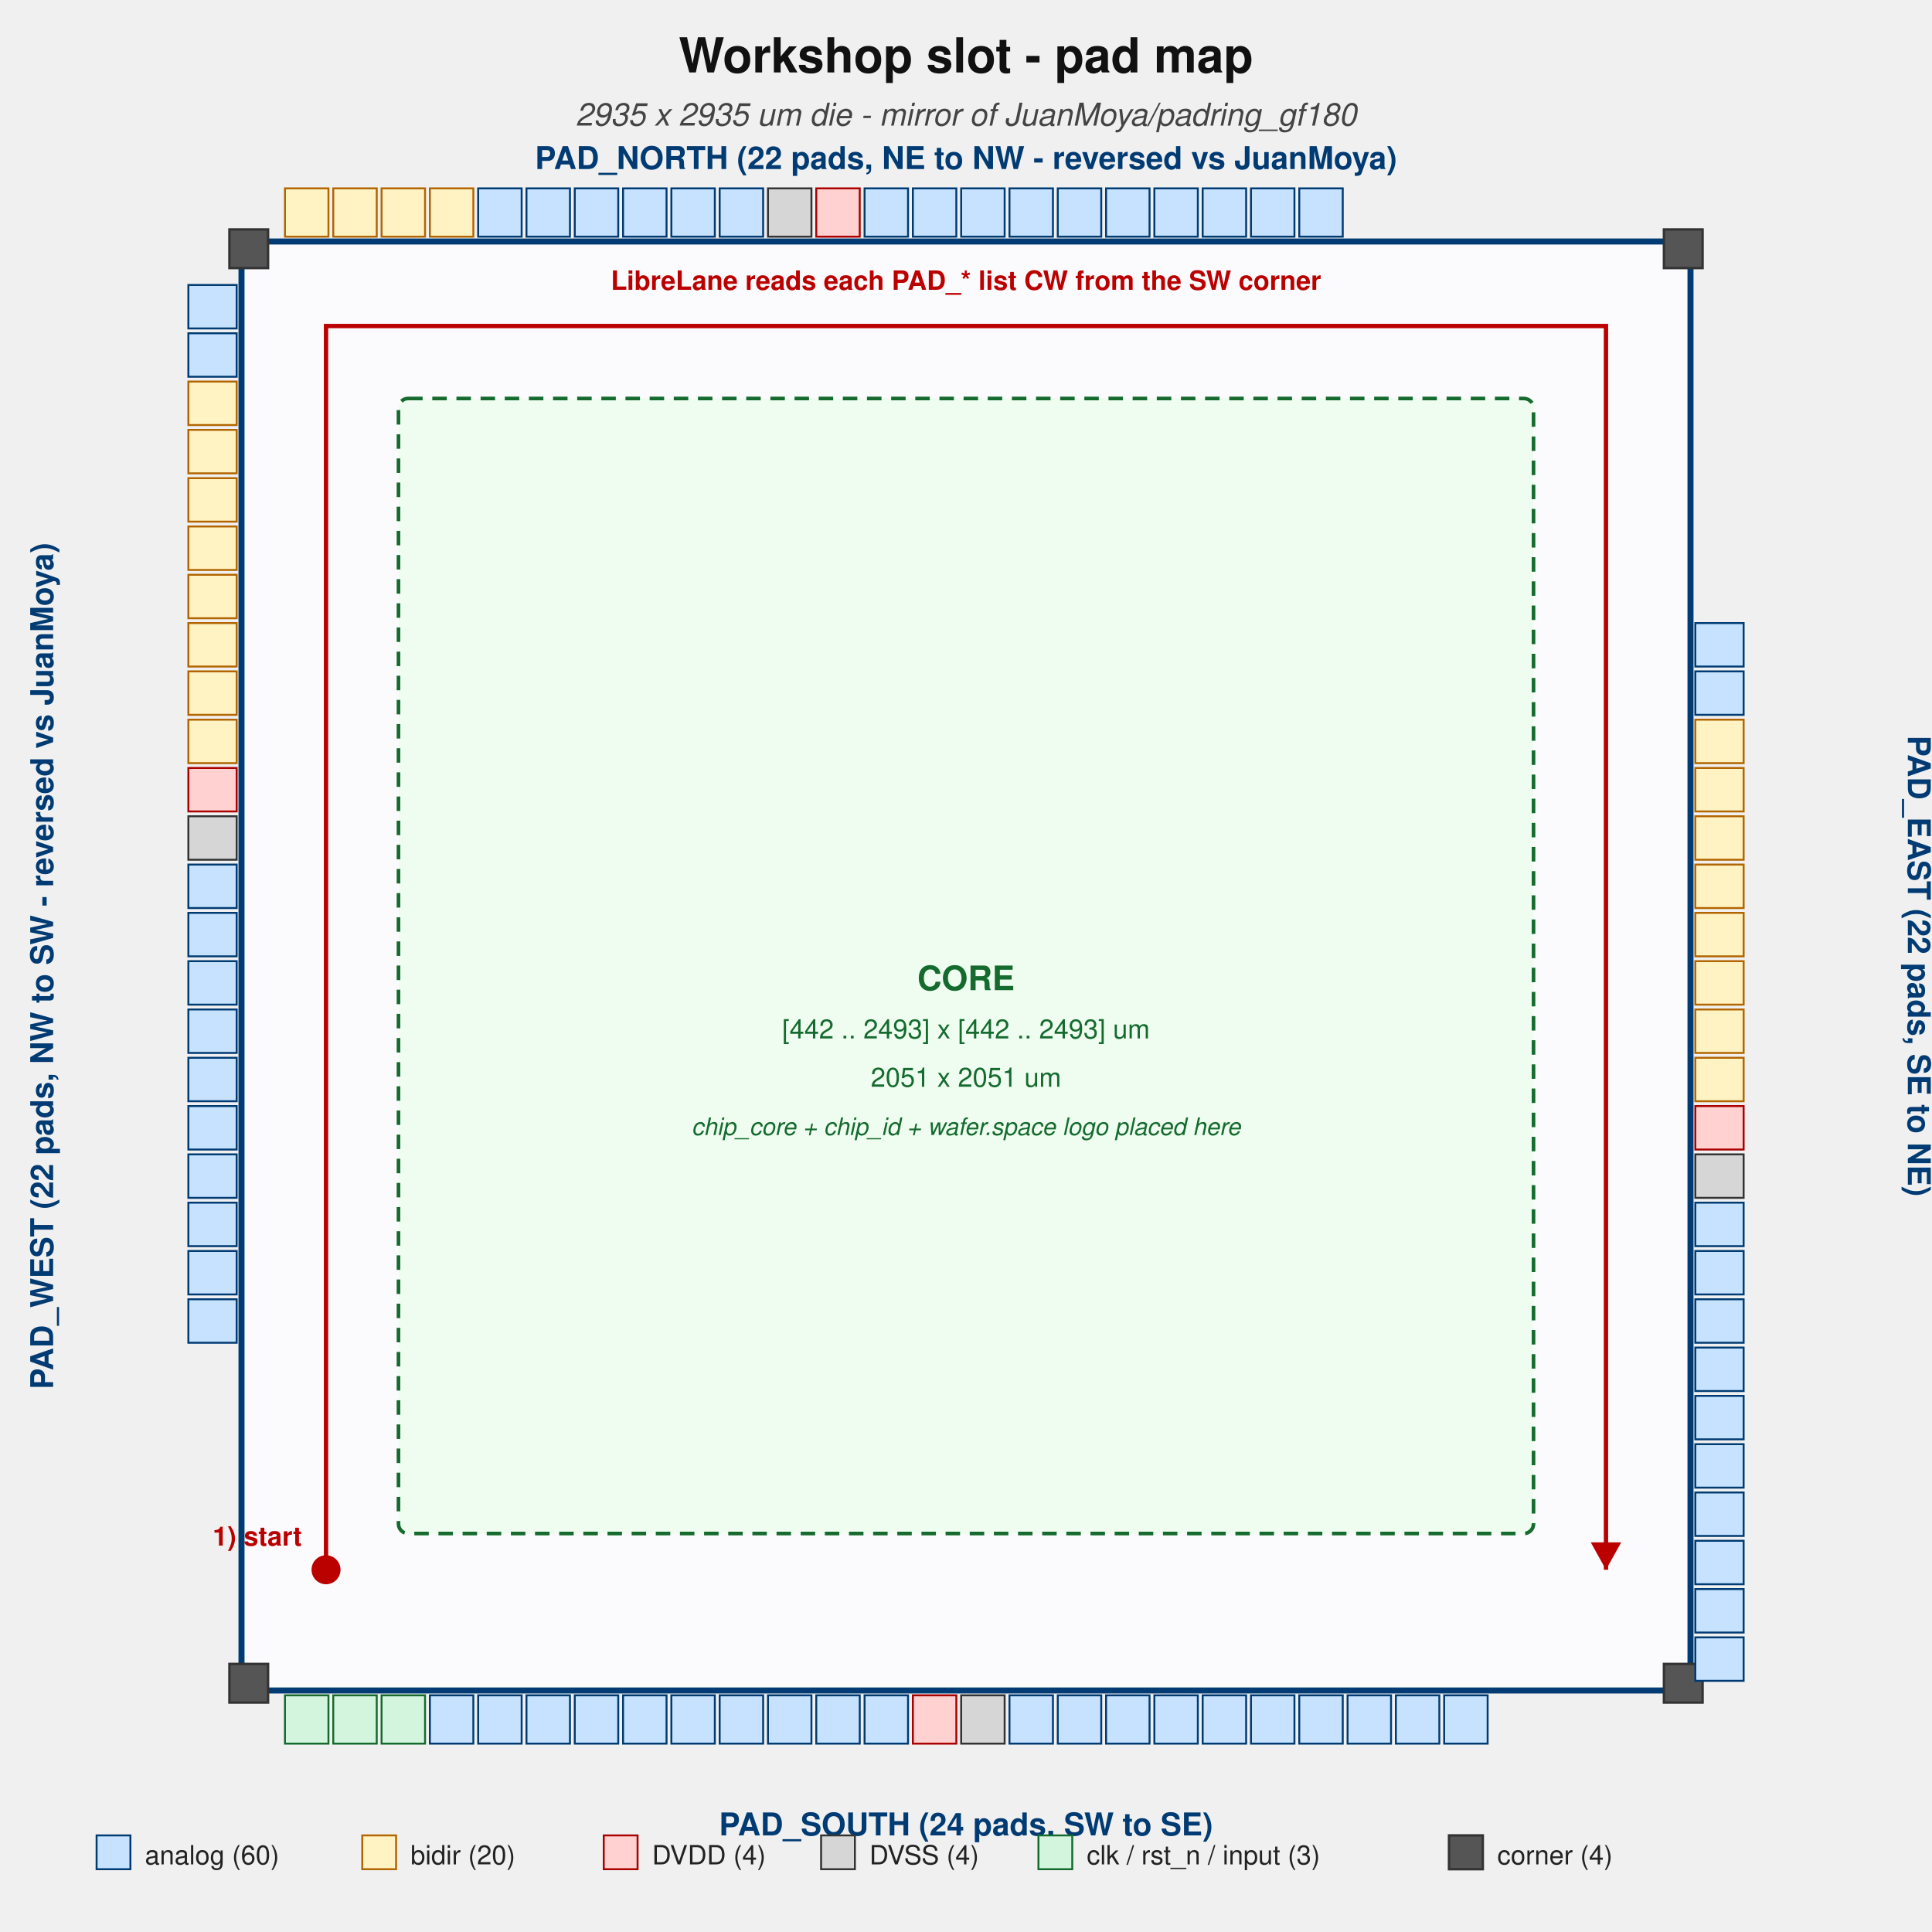
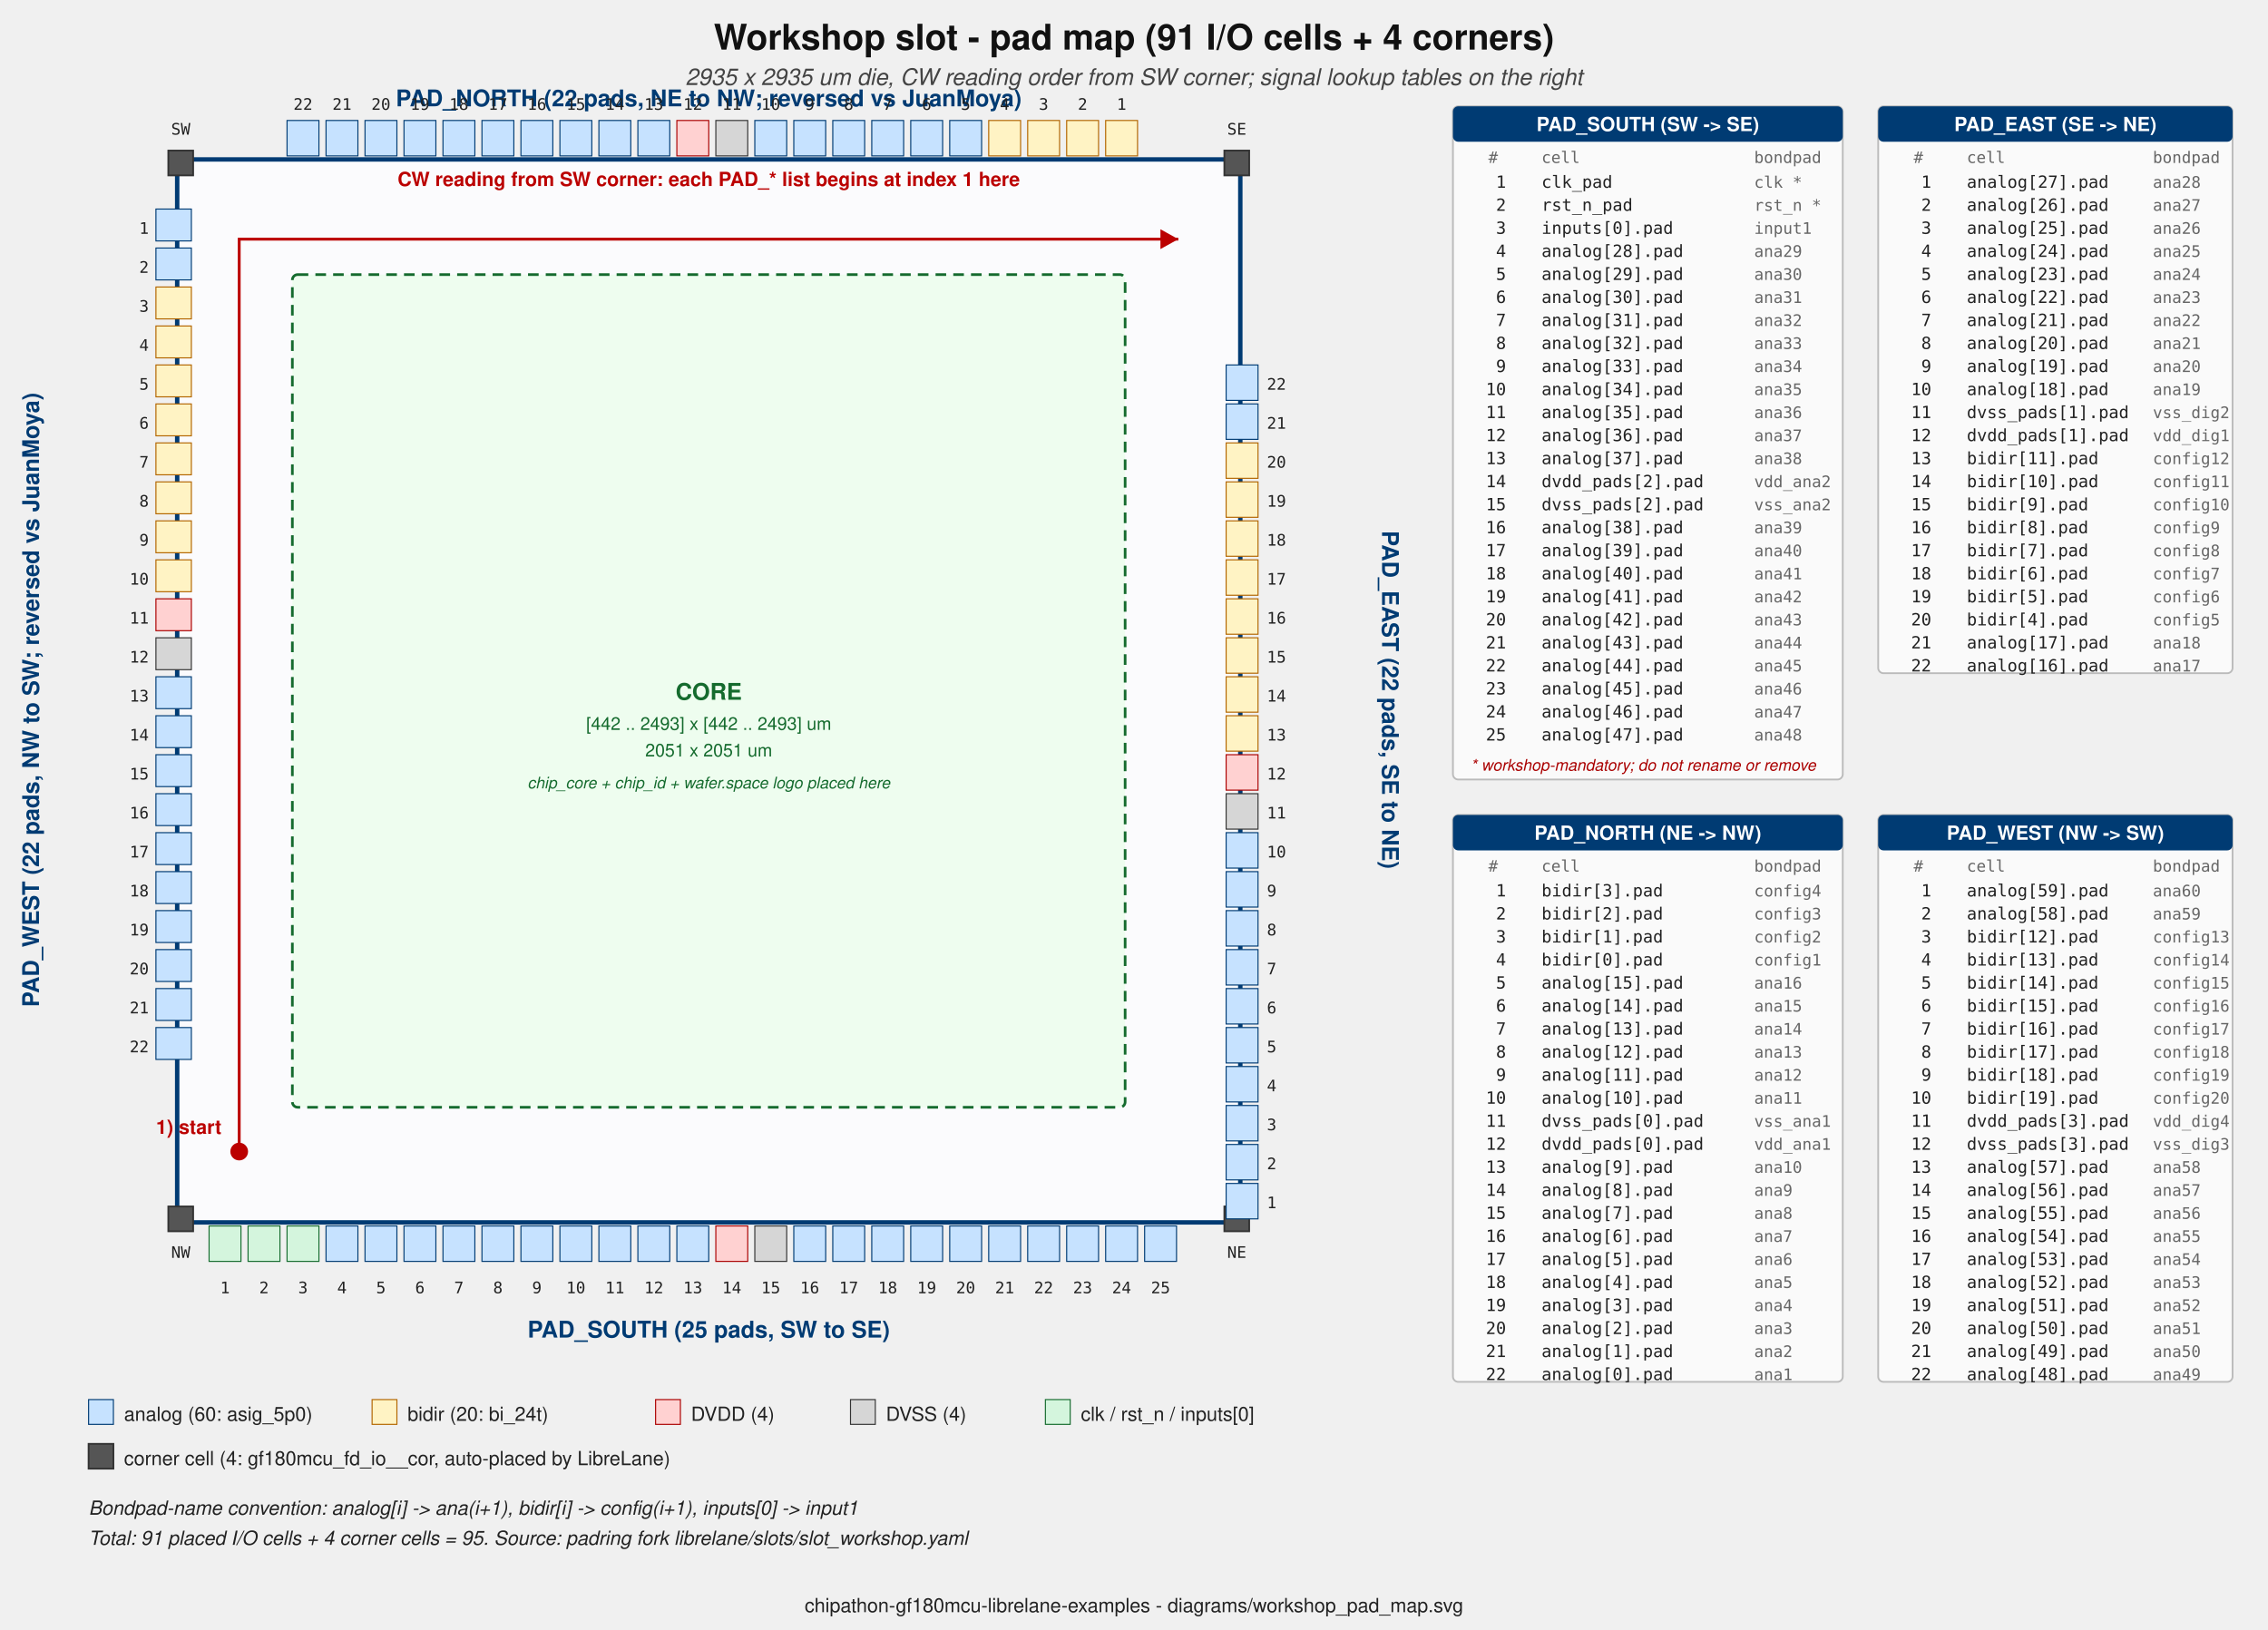
- <svg xmlns="http://www.w3.org/2000/svg" viewBox="0 0 800 800" font-family="Helvetica,Arial,sans-serif">
+ <svg xmlns="http://www.w3.org/2000/svg" viewBox="0 0 1280 920" font-family="Helvetica,Arial,sans-serif">
  <style>
    .title     { font-size:20px; fill:#111; text-anchor:middle; font-weight:bold; }
    .subtitle  { font-size:13px; fill:#444; text-anchor:middle; font-style:italic; }
    .die       { fill:#fbfbfd; stroke:#003b73; stroke-width:2.5; }
    .core      { fill:#eefdef; stroke:#156b2e; stroke-width:1.5; stroke-dasharray:6,4; }
-     .pad-label { font-size:10px; fill:#111; text-anchor:middle; }
+     .pad-num   { font-size:9px; fill:#222; text-anchor:middle; font-family:monospace; }
+     .pad-num-w { font-size:9px; fill:#222; text-anchor:end; font-family:monospace; }
+     .pad-num-e { font-size:9px; fill:#222; text-anchor:start; font-family:monospace; }
    .edge-label{ font-size:13px; fill:#003b73; font-weight:bold; text-anchor:middle; }
    .corner    { fill:#555; stroke:#333; stroke-width:1; }
-     .ana       { fill:#c6e2ff; stroke:#003b73; stroke-width:0.8; }
-     .bidir     { fill:#fff3c4; stroke:#b26500; stroke-width:0.8; }
-     .dvdd      { fill:#ffd1d1; stroke:#a00; stroke-width:0.8; }
-     .dvss      { fill:#d6d6d6; stroke:#333; stroke-width:0.8; }
-     .iopad     { fill:#d4f5dd; stroke:#156b2e; stroke-width:0.8; }
+     .ana       { fill:#c6e2ff; stroke:#003b73; stroke-width:0.6; }
+     .bidir     { fill:#fff3c4; stroke:#b26500; stroke-width:0.6; }
+     .dvdd      { fill:#ffd1d1; stroke:#a00; stroke-width:0.6; }
+     .dvss      { fill:#d6d6d6; stroke:#333; stroke-width:0.6; }
+     .iopad     { fill:#d4f5dd; stroke:#156b2e; stroke-width:0.6; }
    .legend    { font-size:11px; fill:#222; }
-     .arrow-cw  { fill:none; stroke:#b00; stroke-width:1.8; marker-end:url(#arrowhead-red); }
+     .arrow-cw  { fill:none; stroke:#b00; stroke-width:1.6; marker-end:url(#arrowhead-red); }
    .note      { font-size:11px; fill:#b00; font-weight:bold; }
+ 
+     .tbl-bg    { fill:#fafafa; stroke:#bbb; stroke-width:1; }
+     .tbl-hdr   { fill:#003b73; stroke:none; }
+     .tbl-hdr-text { font-size:11px; fill:#fff; font-weight:bold; text-anchor:middle; font-family:Helvetica; }
+     .tbl-row-alt { fill:#eef3f8; stroke:none; }
+     .tbl-idx   { font-size:9.5px; fill:#222; text-anchor:end; font-family:monospace; }
+     .tbl-name  { font-size:9.5px; fill:#222; text-anchor:start; font-family:monospace; }
+     .tbl-bond  { font-size:9px; fill:#666; text-anchor:start; font-family:monospace; }
  </style>
  <defs>
    <marker id="arrowhead-red" viewBox="0 0 10 10" refX="9" refY="5" markerWidth="7" markerHeight="7" orient="auto">
      <path d="M0,0 L0,10 L9,5 z" fill="#b00" />
    </marker>
  </defs>
-   <text class="title" x="400" y="30">Workshop slot - pad map</text>
-   <text class="subtitle" x="400" y="52">2935 x 2935 um die - mirror of JuanMoya/padring_gf180</text>
-   <rect class="die" x="100" y="100" width="600" height="600" rx="4" />
-   <rect class="core" x="165" y="165" width="470" height="470" rx="4" />
-   <text x="400" y="410" font-size="14" fill="#156b2e" text-anchor="middle" font-weight="bold">CORE</text>
-   <text x="400" y="430" font-size="11" fill="#156b2e" text-anchor="middle">[442 .. 2493] x [442 .. 2493] um</text>
-   <text x="400" y="450" font-size="11" fill="#156b2e" text-anchor="middle">2051 x 2051 um</text>
-   <text x="400" y="470" font-size="10" fill="#156b2e" text-anchor="middle" font-style="italic">
+   <text class="title" x="640" y="28">Workshop slot - pad map (91 I/O cells + 4 corners)</text>
+   <text class="subtitle" x="640" y="48">2935 x 2935 um die, CW reading order from SW corner; signal lookup tables on the right</text>
+   <rect class="die" x="100" y="90" width="600" height="600" rx="3" />
+   <rect class="core" x="165" y="155" width="470" height="470" rx="3" />
+   <text x="400" y="395" font-size="13" fill="#156b2e" text-anchor="middle" font-weight="bold">CORE</text>
+   <text x="400" y="412" font-size="10" fill="#156b2e" text-anchor="middle">[442 .. 2493] x [442 .. 2493] um</text>
+   <text x="400" y="427" font-size="10" fill="#156b2e" text-anchor="middle">2051 x 2051 um</text>
+   <text x="400" y="445" font-size="9" fill="#156b2e" text-anchor="middle" font-style="italic">
    chip_core + chip_id + wafer.space logo placed here
  </text>
-   <rect class="corner" x="95" y="95" width="16" height="16" />
-   <rect class="corner" x="689" y="95" width="16" height="16" />
-   <rect class="corner" x="689" y="689" width="16" height="16" />
-   <rect class="corner" x="95" y="689" width="16" height="16" />
-   <text class="edge-label" x="400" y="760">PAD_SOUTH  (24 pads, SW to SE)</text>
+   <rect class="corner" x="95" y="85" width="14" height="14" />
+   <rect class="corner" x="691" y="85" width="14" height="14" />
+   <rect class="corner" x="691" y="681" width="14" height="14" />
+   <rect class="corner" x="95" y="681" width="14" height="14" />
+   <text class="pad-num" x="102" y="76" font-size="8">SW</text>
+   <text class="pad-num" x="698" y="76" font-size="8">SE</text>
+   <text class="pad-num" x="102" y="710" font-size="8">NW</text>
+   <text class="pad-num" x="698" y="710" font-size="8">NE</text>
+   <text class="edge-label" x="400" y="755">PAD_SOUTH (25 pads, SW to SE)</text>
  <g>
-     <rect class="iopad" x="118" y="702" width="18" height="20" />
-     <rect class="iopad" x="138" y="702" width="18" height="20" />
-     <rect class="iopad" x="158" y="702" width="18" height="20" />
-     <g fill="#c6e2ff" stroke="#003b73" stroke-width="0.8">
-       <rect x="178" y="702" width="18" height="20" />
-       <rect x="198" y="702" width="18" height="20" />
-       <rect x="218" y="702" width="18" height="20" />
-       <rect x="238" y="702" width="18" height="20" />
-       <rect x="258" y="702" width="18" height="20" />
-       <rect x="278" y="702" width="18" height="20" />
-       <rect x="298" y="702" width="18" height="20" />
-       <rect x="318" y="702" width="18" height="20" />
-       <rect x="338" y="702" width="18" height="20" />
-       <rect x="358" y="702" width="18" height="20" />
-     </g>
-     <rect class="dvdd" x="378" y="702" width="18" height="20" />
-     <rect class="dvss" x="398" y="702" width="18" height="20" />
-     <g fill="#c6e2ff" stroke="#003b73" stroke-width="0.8">
-       <rect x="418" y="702" width="18" height="20" />
-       <rect x="438" y="702" width="18" height="20" />
-       <rect x="458" y="702" width="18" height="20" />
-       <rect x="478" y="702" width="18" height="20" />
-       <rect x="498" y="702" width="18" height="20" />
-       <rect x="518" y="702" width="18" height="20" />
-       <rect x="538" y="702" width="18" height="20" />
-       <rect x="558" y="702" width="18" height="20" />
-       <rect x="578" y="702" width="18" height="20" />
-       <rect x="598" y="702" width="18" height="20" />
-     </g>
-   </g>
-   <text class="edge-label" x="400" y="70">PAD_NORTH  (22 pads, NE to NW - reversed vs JuanMoya)</text>
+     <rect class="iopad" x="118" y="692" width="18" height="20" />
+     <text class="pad-num" x="127" y="730">1</text>
+     <rect class="iopad" x="140" y="692" width="18" height="20" />
+     <text class="pad-num" x="149" y="730">2</text>
+     <rect class="iopad" x="162" y="692" width="18" height="20" />
+     <text class="pad-num" x="171" y="730">3</text>
+     <rect class="ana" x="184" y="692" width="18" height="20" />
+     <text class="pad-num" x="193" y="730">4</text>
+     <rect class="ana" x="206" y="692" width="18" height="20" />
+     <text class="pad-num" x="215" y="730">5</text>
+     <rect class="ana" x="228" y="692" width="18" height="20" />
+     <text class="pad-num" x="237" y="730">6</text>
+     <rect class="ana" x="250" y="692" width="18" height="20" />
+     <text class="pad-num" x="259" y="730">7</text>
+     <rect class="ana" x="272" y="692" width="18" height="20" />
+     <text class="pad-num" x="281" y="730">8</text>
+     <rect class="ana" x="294" y="692" width="18" height="20" />
+     <text class="pad-num" x="303" y="730">9</text>
+     <rect class="ana" x="316" y="692" width="18" height="20" />
+     <text class="pad-num" x="325" y="730">10</text>
+     <rect class="ana" x="338" y="692" width="18" height="20" />
+     <text class="pad-num" x="347" y="730">11</text>
+     <rect class="ana" x="360" y="692" width="18" height="20" />
+     <text class="pad-num" x="369" y="730">12</text>
+     <rect class="ana" x="382" y="692" width="18" height="20" />
+     <text class="pad-num" x="391" y="730">13</text>
+     <rect class="dvdd" x="404" y="692" width="18" height="20" />
+     <text class="pad-num" x="413" y="730">14</text>
+     <rect class="dvss" x="426" y="692" width="18" height="20" />
+     <text class="pad-num" x="435" y="730">15</text>
+     <rect class="ana" x="448" y="692" width="18" height="20" />
+     <text class="pad-num" x="457" y="730">16</text>
+     <rect class="ana" x="470" y="692" width="18" height="20" />
+     <text class="pad-num" x="479" y="730">17</text>
+     <rect class="ana" x="492" y="692" width="18" height="20" />
+     <text class="pad-num" x="501" y="730">18</text>
+     <rect class="ana" x="514" y="692" width="18" height="20" />
+     <text class="pad-num" x="523" y="730">19</text>
+     <rect class="ana" x="536" y="692" width="18" height="20" />
+     <text class="pad-num" x="545" y="730">20</text>
+     <rect class="ana" x="558" y="692" width="18" height="20" />
+     <text class="pad-num" x="567" y="730">21</text>
+     <rect class="ana" x="580" y="692" width="18" height="20" />
+     <text class="pad-num" x="589" y="730">22</text>
+     <rect class="ana" x="602" y="692" width="18" height="20" />
+     <text class="pad-num" x="611" y="730">23</text>
+     <rect class="ana" x="624" y="692" width="18" height="20" />
+     <text class="pad-num" x="633" y="730">24</text>
+     <rect class="ana" x="646" y="692" width="18" height="20" />
+     <text class="pad-num" x="655" y="730">25</text>
+   </g>
+   <text class="edge-label" x="400" y="60">PAD_NORTH (22 pads, NE to NW; reversed vs JuanMoya)</text>
  <g>
-     <g fill="#fff3c4" stroke="#b26500" stroke-width="0.8">
-       <rect x="118" y="78" width="18" height="20" />
-       <rect x="138" y="78" width="18" height="20" />
-       <rect x="158" y="78" width="18" height="20" />
-       <rect x="178" y="78" width="18" height="20" />
-     </g>
-     <g fill="#c6e2ff" stroke="#003b73" stroke-width="0.8">
-       <rect x="198" y="78" width="18" height="20" />
-       <rect x="218" y="78" width="18" height="20" />
-       <rect x="238" y="78" width="18" height="20" />
-       <rect x="258" y="78" width="18" height="20" />
-       <rect x="278" y="78" width="18" height="20" />
-       <rect x="298" y="78" width="18" height="20" />
-     </g>
-     <rect class="dvss" x="318" y="78" width="18" height="20" />
-     <rect class="dvdd" x="338" y="78" width="18" height="20" />
-     <g fill="#c6e2ff" stroke="#003b73" stroke-width="0.8">
-       <rect x="358" y="78" width="18" height="20" />
-       <rect x="378" y="78" width="18" height="20" />
-       <rect x="398" y="78" width="18" height="20" />
-       <rect x="418" y="78" width="18" height="20" />
-       <rect x="438" y="78" width="18" height="20" />
-       <rect x="458" y="78" width="18" height="20" />
-       <rect x="478" y="78" width="18" height="20" />
-       <rect x="498" y="78" width="18" height="20" />
-       <rect x="518" y="78" width="18" height="20" />
-       <rect x="538" y="78" width="18" height="20" />
-     </g>
-   </g>
-   <text class="edge-label" x="790" y="400" transform="rotate(90 790 400)">PAD_EAST  (22 pads, SE to NE)</text>
+     <rect class="bidir" x="624" y="68" width="18" height="20" />
+     <text class="pad-num" x="633" y="62">1</text>
+     <rect class="bidir" x="602" y="68" width="18" height="20" />
+     <text class="pad-num" x="611" y="62">2</text>
+     <rect class="bidir" x="580" y="68" width="18" height="20" />
+     <text class="pad-num" x="589" y="62">3</text>
+     <rect class="bidir" x="558" y="68" width="18" height="20" />
+     <text class="pad-num" x="567" y="62">4</text>
+     <rect class="ana" x="536" y="68" width="18" height="20" />
+     <text class="pad-num" x="545" y="62">5</text>
+     <rect class="ana" x="514" y="68" width="18" height="20" />
+     <text class="pad-num" x="523" y="62">6</text>
+     <rect class="ana" x="492" y="68" width="18" height="20" />
+     <text class="pad-num" x="501" y="62">7</text>
+     <rect class="ana" x="470" y="68" width="18" height="20" />
+     <text class="pad-num" x="479" y="62">8</text>
+     <rect class="ana" x="448" y="68" width="18" height="20" />
+     <text class="pad-num" x="457" y="62">9</text>
+     <rect class="ana" x="426" y="68" width="18" height="20" />
+     <text class="pad-num" x="435" y="62">10</text>
+     <rect class="dvss" x="404" y="68" width="18" height="20" />
+     <text class="pad-num" x="413" y="62">11</text>
+     <rect class="dvdd" x="382" y="68" width="18" height="20" />
+     <text class="pad-num" x="391" y="62">12</text>
+     <rect class="ana" x="360" y="68" width="18" height="20" />
+     <text class="pad-num" x="369" y="62">13</text>
+     <rect class="ana" x="338" y="68" width="18" height="20" />
+     <text class="pad-num" x="347" y="62">14</text>
+     <rect class="ana" x="316" y="68" width="18" height="20" />
+     <text class="pad-num" x="325" y="62">15</text>
+     <rect class="ana" x="294" y="68" width="18" height="20" />
+     <text class="pad-num" x="303" y="62">16</text>
+     <rect class="ana" x="272" y="68" width="18" height="20" />
+     <text class="pad-num" x="281" y="62">17</text>
+     <rect class="ana" x="250" y="68" width="18" height="20" />
+     <text class="pad-num" x="259" y="62">18</text>
+     <rect class="ana" x="228" y="68" width="18" height="20" />
+     <text class="pad-num" x="237" y="62">19</text>
+     <rect class="ana" x="206" y="68" width="18" height="20" />
+     <text class="pad-num" x="215" y="62">20</text>
+     <rect class="ana" x="184" y="68" width="18" height="20" />
+     <text class="pad-num" x="193" y="62">21</text>
+     <rect class="ana" x="162" y="68" width="18" height="20" />
+     <text class="pad-num" x="171" y="62">22</text>
+   </g>
+   <text class="edge-label" x="780" y="395" transform="rotate(90 780 395)">PAD_EAST (22 pads, SE to NE)</text>
  <g>
-     <g fill="#c6e2ff" stroke="#003b73" stroke-width="0.8">
-       <rect x="702" y="678" width="20" height="18" />
-       <rect x="702" y="658" width="20" height="18" />
-       <rect x="702" y="638" width="20" height="18" />
-       <rect x="702" y="618" width="20" height="18" />
-       <rect x="702" y="598" width="20" height="18" />
-       <rect x="702" y="578" width="20" height="18" />
-       <rect x="702" y="558" width="20" height="18" />
-       <rect x="702" y="538" width="20" height="18" />
-       <rect x="702" y="518" width="20" height="18" />
-       <rect x="702" y="498" width="20" height="18" />
-     </g>
-     <rect class="dvss" x="702" y="478" width="20" height="18" />
-     <rect class="dvdd" x="702" y="458" width="20" height="18" />
-     <g fill="#fff3c4" stroke="#b26500" stroke-width="0.8">
-       <rect x="702" y="438" width="20" height="18" />
-       <rect x="702" y="418" width="20" height="18" />
-       <rect x="702" y="398" width="20" height="18" />
-       <rect x="702" y="378" width="20" height="18" />
-       <rect x="702" y="358" width="20" height="18" />
-       <rect x="702" y="338" width="20" height="18" />
-       <rect x="702" y="318" width="20" height="18" />
-       <rect x="702" y="298" width="20" height="18" />
-     </g>
-     <g fill="#c6e2ff" stroke="#003b73" stroke-width="0.8">
-       <rect x="702" y="278" width="20" height="18" />
-       <rect x="702" y="258" width="20" height="18" />
-     </g>
-   </g>
-   <text class="edge-label" x="22" y="400" transform="rotate(-90 22 400)">PAD_WEST  (22 pads, NW to SW - reversed vs JuanMoya)</text>
+     <rect class="ana" x="692" y="668" width="18" height="20" />
+     <text class="pad-num-e" x="715" y="682">1</text>
+     <rect class="ana" x="692" y="646" width="18" height="20" />
+     <text class="pad-num-e" x="715" y="660">2</text>
+     <rect class="ana" x="692" y="624" width="18" height="20" />
+     <text class="pad-num-e" x="715" y="638">3</text>
+     <rect class="ana" x="692" y="602" width="18" height="20" />
+     <text class="pad-num-e" x="715" y="616">4</text>
+     <rect class="ana" x="692" y="580" width="18" height="20" />
+     <text class="pad-num-e" x="715" y="594">5</text>
+     <rect class="ana" x="692" y="558" width="18" height="20" />
+     <text class="pad-num-e" x="715" y="572">6</text>
+     <rect class="ana" x="692" y="536" width="18" height="20" />
+     <text class="pad-num-e" x="715" y="550">7</text>
+     <rect class="ana" x="692" y="514" width="18" height="20" />
+     <text class="pad-num-e" x="715" y="528">8</text>
+     <rect class="ana" x="692" y="492" width="18" height="20" />
+     <text class="pad-num-e" x="715" y="506">9</text>
+     <rect class="ana" x="692" y="470" width="18" height="20" />
+     <text class="pad-num-e" x="715" y="484">10</text>
+     <rect class="dvss" x="692" y="448" width="18" height="20" />
+     <text class="pad-num-e" x="715" y="462">11</text>
+     <rect class="dvdd" x="692" y="426" width="18" height="20" />
+     <text class="pad-num-e" x="715" y="440">12</text>
+     <rect class="bidir" x="692" y="404" width="18" height="20" />
+     <text class="pad-num-e" x="715" y="418">13</text>
+     <rect class="bidir" x="692" y="382" width="18" height="20" />
+     <text class="pad-num-e" x="715" y="396">14</text>
+     <rect class="bidir" x="692" y="360" width="18" height="20" />
+     <text class="pad-num-e" x="715" y="374">15</text>
+     <rect class="bidir" x="692" y="338" width="18" height="20" />
+     <text class="pad-num-e" x="715" y="352">16</text>
+     <rect class="bidir" x="692" y="316" width="18" height="20" />
+     <text class="pad-num-e" x="715" y="330">17</text>
+     <rect class="bidir" x="692" y="294" width="18" height="20" />
+     <text class="pad-num-e" x="715" y="308">18</text>
+     <rect class="bidir" x="692" y="272" width="18" height="20" />
+     <text class="pad-num-e" x="715" y="286">19</text>
+     <rect class="bidir" x="692" y="250" width="18" height="20" />
+     <text class="pad-num-e" x="715" y="264">20</text>
+     <rect class="ana" x="692" y="228" width="18" height="20" />
+     <text class="pad-num-e" x="715" y="242">21</text>
+     <rect class="ana" x="692" y="206" width="18" height="20" />
+     <text class="pad-num-e" x="715" y="220">22</text>
+   </g>
+   <text class="edge-label" x="22" y="395" transform="rotate(-90 22 395)">PAD_WEST (22 pads, NW to SW; reversed vs JuanMoya)</text>
  <g>
-     <g fill="#c6e2ff" stroke="#003b73" stroke-width="0.8">
-       <rect x="78" y="118" width="20" height="18" />
-       <rect x="78" y="138" width="20" height="18" />
-     </g>
-     <g fill="#fff3c4" stroke="#b26500" stroke-width="0.8">
-       <rect x="78" y="158" width="20" height="18" />
-       <rect x="78" y="178" width="20" height="18" />
-       <rect x="78" y="198" width="20" height="18" />
-       <rect x="78" y="218" width="20" height="18" />
-       <rect x="78" y="238" width="20" height="18" />
-       <rect x="78" y="258" width="20" height="18" />
-       <rect x="78" y="278" width="20" height="18" />
-       <rect x="78" y="298" width="20" height="18" />
-     </g>
-     <rect class="dvdd" x="78" y="318" width="20" height="18" />
-     <rect class="dvss" x="78" y="338" width="20" height="18" />
-     <g fill="#c6e2ff" stroke="#003b73" stroke-width="0.8">
-       <rect x="78" y="358" width="20" height="18" />
-       <rect x="78" y="378" width="20" height="18" />
-       <rect x="78" y="398" width="20" height="18" />
-       <rect x="78" y="418" width="20" height="18" />
-       <rect x="78" y="438" width="20" height="18" />
-       <rect x="78" y="458" width="20" height="18" />
-       <rect x="78" y="478" width="20" height="18" />
-       <rect x="78" y="498" width="20" height="18" />
-       <rect x="78" y="518" width="20" height="18" />
-       <rect x="78" y="538" width="20" height="18" />
-     </g>
-   </g>
-   <path class="arrow-cw" d="M 135,650 L 135,135 L 665,135 L 665,650" fill="none" stroke-width="2.2" />
-   <circle cx="135" cy="650" r="6" fill="#b00" />
-   <text class="note" x="125" y="640" text-anchor="end" fill="#b00" font-size="13">1) start</text>
-   <text class="note" x="400" y="120" text-anchor="middle" fill="#b00" font-size="13">
-     LibreLane reads each PAD_* list CW from the SW corner
+     <rect class="ana" x="88" y="118" width="20" height="18" />
+     <text class="pad-num-w" x="84" y="132">1</text>
+     <rect class="ana" x="88" y="140" width="20" height="18" />
+     <text class="pad-num-w" x="84" y="154">2</text>
+     <rect class="bidir" x="88" y="162" width="20" height="18" />
+     <text class="pad-num-w" x="84" y="176">3</text>
+     <rect class="bidir" x="88" y="184" width="20" height="18" />
+     <text class="pad-num-w" x="84" y="198">4</text>
+     <rect class="bidir" x="88" y="206" width="20" height="18" />
+     <text class="pad-num-w" x="84" y="220">5</text>
+     <rect class="bidir" x="88" y="228" width="20" height="18" />
+     <text class="pad-num-w" x="84" y="242">6</text>
+     <rect class="bidir" x="88" y="250" width="20" height="18" />
+     <text class="pad-num-w" x="84" y="264">7</text>
+     <rect class="bidir" x="88" y="272" width="20" height="18" />
+     <text class="pad-num-w" x="84" y="286">8</text>
+     <rect class="bidir" x="88" y="294" width="20" height="18" />
+     <text class="pad-num-w" x="84" y="308">9</text>
+     <rect class="bidir" x="88" y="316" width="20" height="18" />
+     <text class="pad-num-w" x="84" y="330">10</text>
+     <rect class="dvdd" x="88" y="338" width="20" height="18" />
+     <text class="pad-num-w" x="84" y="352">11</text>
+     <rect class="dvss" x="88" y="360" width="20" height="18" />
+     <text class="pad-num-w" x="84" y="374">12</text>
+     <rect class="ana" x="88" y="382" width="20" height="18" />
+     <text class="pad-num-w" x="84" y="396">13</text>
+     <rect class="ana" x="88" y="404" width="20" height="18" />
+     <text class="pad-num-w" x="84" y="418">14</text>
+     <rect class="ana" x="88" y="426" width="20" height="18" />
+     <text class="pad-num-w" x="84" y="440">15</text>
+     <rect class="ana" x="88" y="448" width="20" height="18" />
+     <text class="pad-num-w" x="84" y="462">16</text>
+     <rect class="ana" x="88" y="470" width="20" height="18" />
+     <text class="pad-num-w" x="84" y="484">17</text>
+     <rect class="ana" x="88" y="492" width="20" height="18" />
+     <text class="pad-num-w" x="84" y="506">18</text>
+     <rect class="ana" x="88" y="514" width="20" height="18" />
+     <text class="pad-num-w" x="84" y="528">19</text>
+     <rect class="ana" x="88" y="536" width="20" height="18" />
+     <text class="pad-num-w" x="84" y="550">20</text>
+     <rect class="ana" x="88" y="558" width="20" height="18" />
+     <text class="pad-num-w" x="84" y="572">21</text>
+     <rect class="ana" x="88" y="580" width="20" height="18" />
+     <text class="pad-num-w" x="84" y="594">22</text>
+   </g>
+   <circle cx="135" cy="650" r="5" fill="#b00" />
+   <text class="note" x="125" y="640" text-anchor="end">1) start</text>
+   <text class="note" x="400" y="105" text-anchor="middle">CW reading from SW corner: each PAD_* list begins at index 1 here</text>
+   <path class="arrow-cw" d="M 135,650 L 135,135 L 665,135" />
+   <g transform="translate(50,790)">
+     <rect class="ana" x="0" y="0" width="14" height="14" />
+     <text class="legend" x="20" y="12">analog (60: asig_5p0)</text>
+     <rect class="bidir" x="160" y="0" width="14" height="14" />
+     <text class="legend" x="180" y="12">bidir (20: bi_24t)</text>
+     <rect class="dvdd" x="320" y="0" width="14" height="14" />
+     <text class="legend" x="340" y="12">DVDD (4)</text>
+     <rect class="dvss" x="430" y="0" width="14" height="14" />
+     <text class="legend" x="450" y="12">DVSS (4)</text>
+     <rect class="iopad" x="540" y="0" width="14" height="14" />
+     <text class="legend" x="560" y="12">clk / rst_n / inputs[0]</text>
+   </g>
+   <g transform="translate(50,815)">
+     <rect class="corner" x="0" y="0" width="14" height="14" />
+     <text class="legend" x="20" y="12">corner cell (4: gf180mcu_fd_io__cor, auto-placed by LibreLane)</text>
+   </g>
+   <text class="legend" x="50" y="855" font-style="italic" fill="#555">
+     Bondpad-name convention: analog[i] -&gt; ana(i+1), bidir[i] -&gt; config(i+1), inputs[0] -&gt; input1
  </text>
-   <g transform="translate(40 760)">
-     <rect class="ana" x="0" y="0" width="14" height="14" />
-     <text class="legend" x="20" y="12">analog (60)</text>
-     <rect class="bidir" x="110" y="0" width="14" height="14" />
-     <text class="legend" x="130" y="12">bidir (20)</text>
-     <rect class="dvdd" x="210" y="0" width="14" height="14" />
-     <text class="legend" x="230" y="12">DVDD (4)</text>
-     <rect class="dvss" x="300" y="0" width="14" height="14" />
-     <text class="legend" x="320" y="12">DVSS (4)</text>
-     <rect class="iopad" x="390" y="0" width="14" height="14" />
-     <text class="legend" x="410" y="12">clk / rst_n / input (3)</text>
-     <rect class="corner" x="560" y="0" width="14" height="14" />
-     <text class="legend" x="580" y="12">corner (4)</text>
-   </g>
+   <text class="legend" x="50" y="872" font-style="italic" fill="#555">
+     Total: 91 placed I/O cells + 4 corner cells = 95.  Source: padring fork librelane/slots/slot_workshop.yaml
+   </text>
+   <g transform="translate(820,60)">
+     <rect class="tbl-bg" x="0" y="0" width="220" height="380" rx="3" />
+     <rect class="tbl-hdr" x="0" y="0" width="220" height="20" rx="3" />
+     <text class="tbl-hdr-text" x="110" y="14">PAD_SOUTH (SW -&gt; SE)</text>
+     <text class="tbl-bond" x="20" y="32">#</text>
+     <text class="tbl-bond" x="50" y="32">cell</text>
+     <text class="tbl-bond" x="170" y="32">bondpad</text>
+     <text class="tbl-idx" x="30" y="46">1</text>
+     <text class="tbl-name" x="50" y="46">clk_pad</text>
+     <text class="tbl-bond" x="170" y="46">clk *</text>
+     <text class="tbl-idx" x="30" y="59">2</text>
+     <text class="tbl-name" x="50" y="59">rst_n_pad</text>
+     <text class="tbl-bond" x="170" y="59">rst_n *</text>
+     <text class="tbl-idx" x="30" y="72">3</text>
+     <text class="tbl-name" x="50" y="72">inputs[0].pad</text>
+     <text class="tbl-bond" x="170" y="72">input1</text>
+     <text class="tbl-idx" x="30" y="85">4</text>
+     <text class="tbl-name" x="50" y="85">analog[28].pad</text>
+     <text class="tbl-bond" x="170" y="85">ana29</text>
+     <text class="tbl-idx" x="30" y="98">5</text>
+     <text class="tbl-name" x="50" y="98">analog[29].pad</text>
+     <text class="tbl-bond" x="170" y="98">ana30</text>
+     <text class="tbl-idx" x="30" y="111">6</text>
+     <text class="tbl-name" x="50" y="111">analog[30].pad</text>
+     <text class="tbl-bond" x="170" y="111">ana31</text>
+     <text class="tbl-idx" x="30" y="124">7</text>
+     <text class="tbl-name" x="50" y="124">analog[31].pad</text>
+     <text class="tbl-bond" x="170" y="124">ana32</text>
+     <text class="tbl-idx" x="30" y="137">8</text>
+     <text class="tbl-name" x="50" y="137">analog[32].pad</text>
+     <text class="tbl-bond" x="170" y="137">ana33</text>
+     <text class="tbl-idx" x="30" y="150">9</text>
+     <text class="tbl-name" x="50" y="150">analog[33].pad</text>
+     <text class="tbl-bond" x="170" y="150">ana34</text>
+     <text class="tbl-idx" x="30" y="163">10</text>
+     <text class="tbl-name" x="50" y="163">analog[34].pad</text>
+     <text class="tbl-bond" x="170" y="163">ana35</text>
+     <text class="tbl-idx" x="30" y="176">11</text>
+     <text class="tbl-name" x="50" y="176">analog[35].pad</text>
+     <text class="tbl-bond" x="170" y="176">ana36</text>
+     <text class="tbl-idx" x="30" y="189">12</text>
+     <text class="tbl-name" x="50" y="189">analog[36].pad</text>
+     <text class="tbl-bond" x="170" y="189">ana37</text>
+     <text class="tbl-idx" x="30" y="202">13</text>
+     <text class="tbl-name" x="50" y="202">analog[37].pad</text>
+     <text class="tbl-bond" x="170" y="202">ana38</text>
+     <text class="tbl-idx" x="30" y="215">14</text>
+     <text class="tbl-name" x="50" y="215">dvdd_pads[2].pad</text>
+     <text class="tbl-bond" x="170" y="215">vdd_ana2</text>
+     <text class="tbl-idx" x="30" y="228">15</text>
+     <text class="tbl-name" x="50" y="228">dvss_pads[2].pad</text>
+     <text class="tbl-bond" x="170" y="228">vss_ana2</text>
+     <text class="tbl-idx" x="30" y="241">16</text>
+     <text class="tbl-name" x="50" y="241">analog[38].pad</text>
+     <text class="tbl-bond" x="170" y="241">ana39</text>
+     <text class="tbl-idx" x="30" y="254">17</text>
+     <text class="tbl-name" x="50" y="254">analog[39].pad</text>
+     <text class="tbl-bond" x="170" y="254">ana40</text>
+     <text class="tbl-idx" x="30" y="267">18</text>
+     <text class="tbl-name" x="50" y="267">analog[40].pad</text>
+     <text class="tbl-bond" x="170" y="267">ana41</text>
+     <text class="tbl-idx" x="30" y="280">19</text>
+     <text class="tbl-name" x="50" y="280">analog[41].pad</text>
+     <text class="tbl-bond" x="170" y="280">ana42</text>
+     <text class="tbl-idx" x="30" y="293">20</text>
+     <text class="tbl-name" x="50" y="293">analog[42].pad</text>
+     <text class="tbl-bond" x="170" y="293">ana43</text>
+     <text class="tbl-idx" x="30" y="306">21</text>
+     <text class="tbl-name" x="50" y="306">analog[43].pad</text>
+     <text class="tbl-bond" x="170" y="306">ana44</text>
+     <text class="tbl-idx" x="30" y="319">22</text>
+     <text class="tbl-name" x="50" y="319">analog[44].pad</text>
+     <text class="tbl-bond" x="170" y="319">ana45</text>
+     <text class="tbl-idx" x="30" y="332">23</text>
+     <text class="tbl-name" x="50" y="332">analog[45].pad</text>
+     <text class="tbl-bond" x="170" y="332">ana46</text>
+     <text class="tbl-idx" x="30" y="345">24</text>
+     <text class="tbl-name" x="50" y="345">analog[46].pad</text>
+     <text class="tbl-bond" x="170" y="345">ana47</text>
+     <text class="tbl-idx" x="30" y="358">25</text>
+     <text class="tbl-name" x="50" y="358">analog[47].pad</text>
+     <text class="tbl-bond" x="170" y="358">ana48</text>
+     <text x="10" y="375" font-size="9" fill="#a00" font-style="italic">* workshop-mandatory; do not rename or remove</text>
+   </g>
+   <g transform="translate(1060,60)">
+     <rect class="tbl-bg" x="0" y="0" width="200" height="320" rx="3" />
+     <rect class="tbl-hdr" x="0" y="0" width="200" height="20" rx="3" />
+     <text class="tbl-hdr-text" x="100" y="14">PAD_EAST (SE -&gt; NE)</text>
+     <text class="tbl-bond" x="20" y="32">#</text>
+     <text class="tbl-bond" x="50" y="32">cell</text>
+     <text class="tbl-bond" x="155" y="32">bondpad</text>
+     <text class="tbl-idx" x="30" y="46">1</text>
+     <text class="tbl-name" x="50" y="46">analog[27].pad</text>
+     <text class="tbl-bond" x="155" y="46">ana28</text>
+     <text class="tbl-idx" x="30" y="59">2</text>
+     <text class="tbl-name" x="50" y="59">analog[26].pad</text>
+     <text class="tbl-bond" x="155" y="59">ana27</text>
+     <text class="tbl-idx" x="30" y="72">3</text>
+     <text class="tbl-name" x="50" y="72">analog[25].pad</text>
+     <text class="tbl-bond" x="155" y="72">ana26</text>
+     <text class="tbl-idx" x="30" y="85">4</text>
+     <text class="tbl-name" x="50" y="85">analog[24].pad</text>
+     <text class="tbl-bond" x="155" y="85">ana25</text>
+     <text class="tbl-idx" x="30" y="98">5</text>
+     <text class="tbl-name" x="50" y="98">analog[23].pad</text>
+     <text class="tbl-bond" x="155" y="98">ana24</text>
+     <text class="tbl-idx" x="30" y="111">6</text>
+     <text class="tbl-name" x="50" y="111">analog[22].pad</text>
+     <text class="tbl-bond" x="155" y="111">ana23</text>
+     <text class="tbl-idx" x="30" y="124">7</text>
+     <text class="tbl-name" x="50" y="124">analog[21].pad</text>
+     <text class="tbl-bond" x="155" y="124">ana22</text>
+     <text class="tbl-idx" x="30" y="137">8</text>
+     <text class="tbl-name" x="50" y="137">analog[20].pad</text>
+     <text class="tbl-bond" x="155" y="137">ana21</text>
+     <text class="tbl-idx" x="30" y="150">9</text>
+     <text class="tbl-name" x="50" y="150">analog[19].pad</text>
+     <text class="tbl-bond" x="155" y="150">ana20</text>
+     <text class="tbl-idx" x="30" y="163">10</text>
+     <text class="tbl-name" x="50" y="163">analog[18].pad</text>
+     <text class="tbl-bond" x="155" y="163">ana19</text>
+     <text class="tbl-idx" x="30" y="176">11</text>
+     <text class="tbl-name" x="50" y="176">dvss_pads[1].pad</text>
+     <text class="tbl-bond" x="155" y="176">vss_dig2</text>
+     <text class="tbl-idx" x="30" y="189">12</text>
+     <text class="tbl-name" x="50" y="189">dvdd_pads[1].pad</text>
+     <text class="tbl-bond" x="155" y="189">vdd_dig1</text>
+     <text class="tbl-idx" x="30" y="202">13</text>
+     <text class="tbl-name" x="50" y="202">bidir[11].pad</text>
+     <text class="tbl-bond" x="155" y="202">config12</text>
+     <text class="tbl-idx" x="30" y="215">14</text>
+     <text class="tbl-name" x="50" y="215">bidir[10].pad</text>
+     <text class="tbl-bond" x="155" y="215">config11</text>
+     <text class="tbl-idx" x="30" y="228">15</text>
+     <text class="tbl-name" x="50" y="228">bidir[9].pad</text>
+     <text class="tbl-bond" x="155" y="228">config10</text>
+     <text class="tbl-idx" x="30" y="241">16</text>
+     <text class="tbl-name" x="50" y="241">bidir[8].pad</text>
+     <text class="tbl-bond" x="155" y="241">config9</text>
+     <text class="tbl-idx" x="30" y="254">17</text>
+     <text class="tbl-name" x="50" y="254">bidir[7].pad</text>
+     <text class="tbl-bond" x="155" y="254">config8</text>
+     <text class="tbl-idx" x="30" y="267">18</text>
+     <text class="tbl-name" x="50" y="267">bidir[6].pad</text>
+     <text class="tbl-bond" x="155" y="267">config7</text>
+     <text class="tbl-idx" x="30" y="280">19</text>
+     <text class="tbl-name" x="50" y="280">bidir[5].pad</text>
+     <text class="tbl-bond" x="155" y="280">config6</text>
+     <text class="tbl-idx" x="30" y="293">20</text>
+     <text class="tbl-name" x="50" y="293">bidir[4].pad</text>
+     <text class="tbl-bond" x="155" y="293">config5</text>
+     <text class="tbl-idx" x="30" y="306">21</text>
+     <text class="tbl-name" x="50" y="306">analog[17].pad</text>
+     <text class="tbl-bond" x="155" y="306">ana18</text>
+     <text class="tbl-idx" x="30" y="319">22</text>
+     <text class="tbl-name" x="50" y="319">analog[16].pad</text>
+     <text class="tbl-bond" x="155" y="319">ana17</text>
+   </g>
+   <g transform="translate(820,460)">
+     <rect class="tbl-bg" x="0" y="0" width="220" height="320" rx="3" />
+     <rect class="tbl-hdr" x="0" y="0" width="220" height="20" rx="3" />
+     <text class="tbl-hdr-text" x="110" y="14">PAD_NORTH (NE -&gt; NW)</text>
+     <text class="tbl-bond" x="20" y="32">#</text>
+     <text class="tbl-bond" x="50" y="32">cell</text>
+     <text class="tbl-bond" x="170" y="32">bondpad</text>
+     <text class="tbl-idx" x="30" y="46">1</text>
+     <text class="tbl-name" x="50" y="46">bidir[3].pad</text>
+     <text class="tbl-bond" x="170" y="46">config4</text>
+     <text class="tbl-idx" x="30" y="59">2</text>
+     <text class="tbl-name" x="50" y="59">bidir[2].pad</text>
+     <text class="tbl-bond" x="170" y="59">config3</text>
+     <text class="tbl-idx" x="30" y="72">3</text>
+     <text class="tbl-name" x="50" y="72">bidir[1].pad</text>
+     <text class="tbl-bond" x="170" y="72">config2</text>
+     <text class="tbl-idx" x="30" y="85">4</text>
+     <text class="tbl-name" x="50" y="85">bidir[0].pad</text>
+     <text class="tbl-bond" x="170" y="85">config1</text>
+     <text class="tbl-idx" x="30" y="98">5</text>
+     <text class="tbl-name" x="50" y="98">analog[15].pad</text>
+     <text class="tbl-bond" x="170" y="98">ana16</text>
+     <text class="tbl-idx" x="30" y="111">6</text>
+     <text class="tbl-name" x="50" y="111">analog[14].pad</text>
+     <text class="tbl-bond" x="170" y="111">ana15</text>
+     <text class="tbl-idx" x="30" y="124">7</text>
+     <text class="tbl-name" x="50" y="124">analog[13].pad</text>
+     <text class="tbl-bond" x="170" y="124">ana14</text>
+     <text class="tbl-idx" x="30" y="137">8</text>
+     <text class="tbl-name" x="50" y="137">analog[12].pad</text>
+     <text class="tbl-bond" x="170" y="137">ana13</text>
+     <text class="tbl-idx" x="30" y="150">9</text>
+     <text class="tbl-name" x="50" y="150">analog[11].pad</text>
+     <text class="tbl-bond" x="170" y="150">ana12</text>
+     <text class="tbl-idx" x="30" y="163">10</text>
+     <text class="tbl-name" x="50" y="163">analog[10].pad</text>
+     <text class="tbl-bond" x="170" y="163">ana11</text>
+     <text class="tbl-idx" x="30" y="176">11</text>
+     <text class="tbl-name" x="50" y="176">dvss_pads[0].pad</text>
+     <text class="tbl-bond" x="170" y="176">vss_ana1</text>
+     <text class="tbl-idx" x="30" y="189">12</text>
+     <text class="tbl-name" x="50" y="189">dvdd_pads[0].pad</text>
+     <text class="tbl-bond" x="170" y="189">vdd_ana1</text>
+     <text class="tbl-idx" x="30" y="202">13</text>
+     <text class="tbl-name" x="50" y="202">analog[9].pad</text>
+     <text class="tbl-bond" x="170" y="202">ana10</text>
+     <text class="tbl-idx" x="30" y="215">14</text>
+     <text class="tbl-name" x="50" y="215">analog[8].pad</text>
+     <text class="tbl-bond" x="170" y="215">ana9</text>
+     <text class="tbl-idx" x="30" y="228">15</text>
+     <text class="tbl-name" x="50" y="228">analog[7].pad</text>
+     <text class="tbl-bond" x="170" y="228">ana8</text>
+     <text class="tbl-idx" x="30" y="241">16</text>
+     <text class="tbl-name" x="50" y="241">analog[6].pad</text>
+     <text class="tbl-bond" x="170" y="241">ana7</text>
+     <text class="tbl-idx" x="30" y="254">17</text>
+     <text class="tbl-name" x="50" y="254">analog[5].pad</text>
+     <text class="tbl-bond" x="170" y="254">ana6</text>
+     <text class="tbl-idx" x="30" y="267">18</text>
+     <text class="tbl-name" x="50" y="267">analog[4].pad</text>
+     <text class="tbl-bond" x="170" y="267">ana5</text>
+     <text class="tbl-idx" x="30" y="280">19</text>
+     <text class="tbl-name" x="50" y="280">analog[3].pad</text>
+     <text class="tbl-bond" x="170" y="280">ana4</text>
+     <text class="tbl-idx" x="30" y="293">20</text>
+     <text class="tbl-name" x="50" y="293">analog[2].pad</text>
+     <text class="tbl-bond" x="170" y="293">ana3</text>
+     <text class="tbl-idx" x="30" y="306">21</text>
+     <text class="tbl-name" x="50" y="306">analog[1].pad</text>
+     <text class="tbl-bond" x="170" y="306">ana2</text>
+     <text class="tbl-idx" x="30" y="319">22</text>
+     <text class="tbl-name" x="50" y="319">analog[0].pad</text>
+     <text class="tbl-bond" x="170" y="319">ana1</text>
+   </g>
+   <g transform="translate(1060,460)">
+     <rect class="tbl-bg" x="0" y="0" width="200" height="320" rx="3" />
+     <rect class="tbl-hdr" x="0" y="0" width="200" height="20" rx="3" />
+     <text class="tbl-hdr-text" x="100" y="14">PAD_WEST (NW -&gt; SW)</text>
+     <text class="tbl-bond" x="20" y="32">#</text>
+     <text class="tbl-bond" x="50" y="32">cell</text>
+     <text class="tbl-bond" x="155" y="32">bondpad</text>
+     <text class="tbl-idx" x="30" y="46">1</text>
+     <text class="tbl-name" x="50" y="46">analog[59].pad</text>
+     <text class="tbl-bond" x="155" y="46">ana60</text>
+     <text class="tbl-idx" x="30" y="59">2</text>
+     <text class="tbl-name" x="50" y="59">analog[58].pad</text>
+     <text class="tbl-bond" x="155" y="59">ana59</text>
+     <text class="tbl-idx" x="30" y="72">3</text>
+     <text class="tbl-name" x="50" y="72">bidir[12].pad</text>
+     <text class="tbl-bond" x="155" y="72">config13</text>
+     <text class="tbl-idx" x="30" y="85">4</text>
+     <text class="tbl-name" x="50" y="85">bidir[13].pad</text>
+     <text class="tbl-bond" x="155" y="85">config14</text>
+     <text class="tbl-idx" x="30" y="98">5</text>
+     <text class="tbl-name" x="50" y="98">bidir[14].pad</text>
+     <text class="tbl-bond" x="155" y="98">config15</text>
+     <text class="tbl-idx" x="30" y="111">6</text>
+     <text class="tbl-name" x="50" y="111">bidir[15].pad</text>
+     <text class="tbl-bond" x="155" y="111">config16</text>
+     <text class="tbl-idx" x="30" y="124">7</text>
+     <text class="tbl-name" x="50" y="124">bidir[16].pad</text>
+     <text class="tbl-bond" x="155" y="124">config17</text>
+     <text class="tbl-idx" x="30" y="137">8</text>
+     <text class="tbl-name" x="50" y="137">bidir[17].pad</text>
+     <text class="tbl-bond" x="155" y="137">config18</text>
+     <text class="tbl-idx" x="30" y="150">9</text>
+     <text class="tbl-name" x="50" y="150">bidir[18].pad</text>
+     <text class="tbl-bond" x="155" y="150">config19</text>
+     <text class="tbl-idx" x="30" y="163">10</text>
+     <text class="tbl-name" x="50" y="163">bidir[19].pad</text>
+     <text class="tbl-bond" x="155" y="163">config20</text>
+     <text class="tbl-idx" x="30" y="176">11</text>
+     <text class="tbl-name" x="50" y="176">dvdd_pads[3].pad</text>
+     <text class="tbl-bond" x="155" y="176">vdd_dig4</text>
+     <text class="tbl-idx" x="30" y="189">12</text>
+     <text class="tbl-name" x="50" y="189">dvss_pads[3].pad</text>
+     <text class="tbl-bond" x="155" y="189">vss_dig3</text>
+     <text class="tbl-idx" x="30" y="202">13</text>
+     <text class="tbl-name" x="50" y="202">analog[57].pad</text>
+     <text class="tbl-bond" x="155" y="202">ana58</text>
+     <text class="tbl-idx" x="30" y="215">14</text>
+     <text class="tbl-name" x="50" y="215">analog[56].pad</text>
+     <text class="tbl-bond" x="155" y="215">ana57</text>
+     <text class="tbl-idx" x="30" y="228">15</text>
+     <text class="tbl-name" x="50" y="228">analog[55].pad</text>
+     <text class="tbl-bond" x="155" y="228">ana56</text>
+     <text class="tbl-idx" x="30" y="241">16</text>
+     <text class="tbl-name" x="50" y="241">analog[54].pad</text>
+     <text class="tbl-bond" x="155" y="241">ana55</text>
+     <text class="tbl-idx" x="30" y="254">17</text>
+     <text class="tbl-name" x="50" y="254">analog[53].pad</text>
+     <text class="tbl-bond" x="155" y="254">ana54</text>
+     <text class="tbl-idx" x="30" y="267">18</text>
+     <text class="tbl-name" x="50" y="267">analog[52].pad</text>
+     <text class="tbl-bond" x="155" y="267">ana53</text>
+     <text class="tbl-idx" x="30" y="280">19</text>
+     <text class="tbl-name" x="50" y="280">analog[51].pad</text>
+     <text class="tbl-bond" x="155" y="280">ana52</text>
+     <text class="tbl-idx" x="30" y="293">20</text>
+     <text class="tbl-name" x="50" y="293">analog[50].pad</text>
+     <text class="tbl-bond" x="155" y="293">ana51</text>
+     <text class="tbl-idx" x="30" y="306">21</text>
+     <text class="tbl-name" x="50" y="306">analog[49].pad</text>
+     <text class="tbl-bond" x="155" y="306">ana50</text>
+     <text class="tbl-idx" x="30" y="319">22</text>
+     <text class="tbl-name" x="50" y="319">analog[48].pad</text>
+     <text class="tbl-bond" x="155" y="319">ana49</text>
+   </g>
+   <text class="legend" x="640" y="910" text-anchor="middle" fill="#777">
+     chipathon-gf180mcu-librelane-examples - diagrams/workshop_pad_map.svg
+   </text>
</svg>
